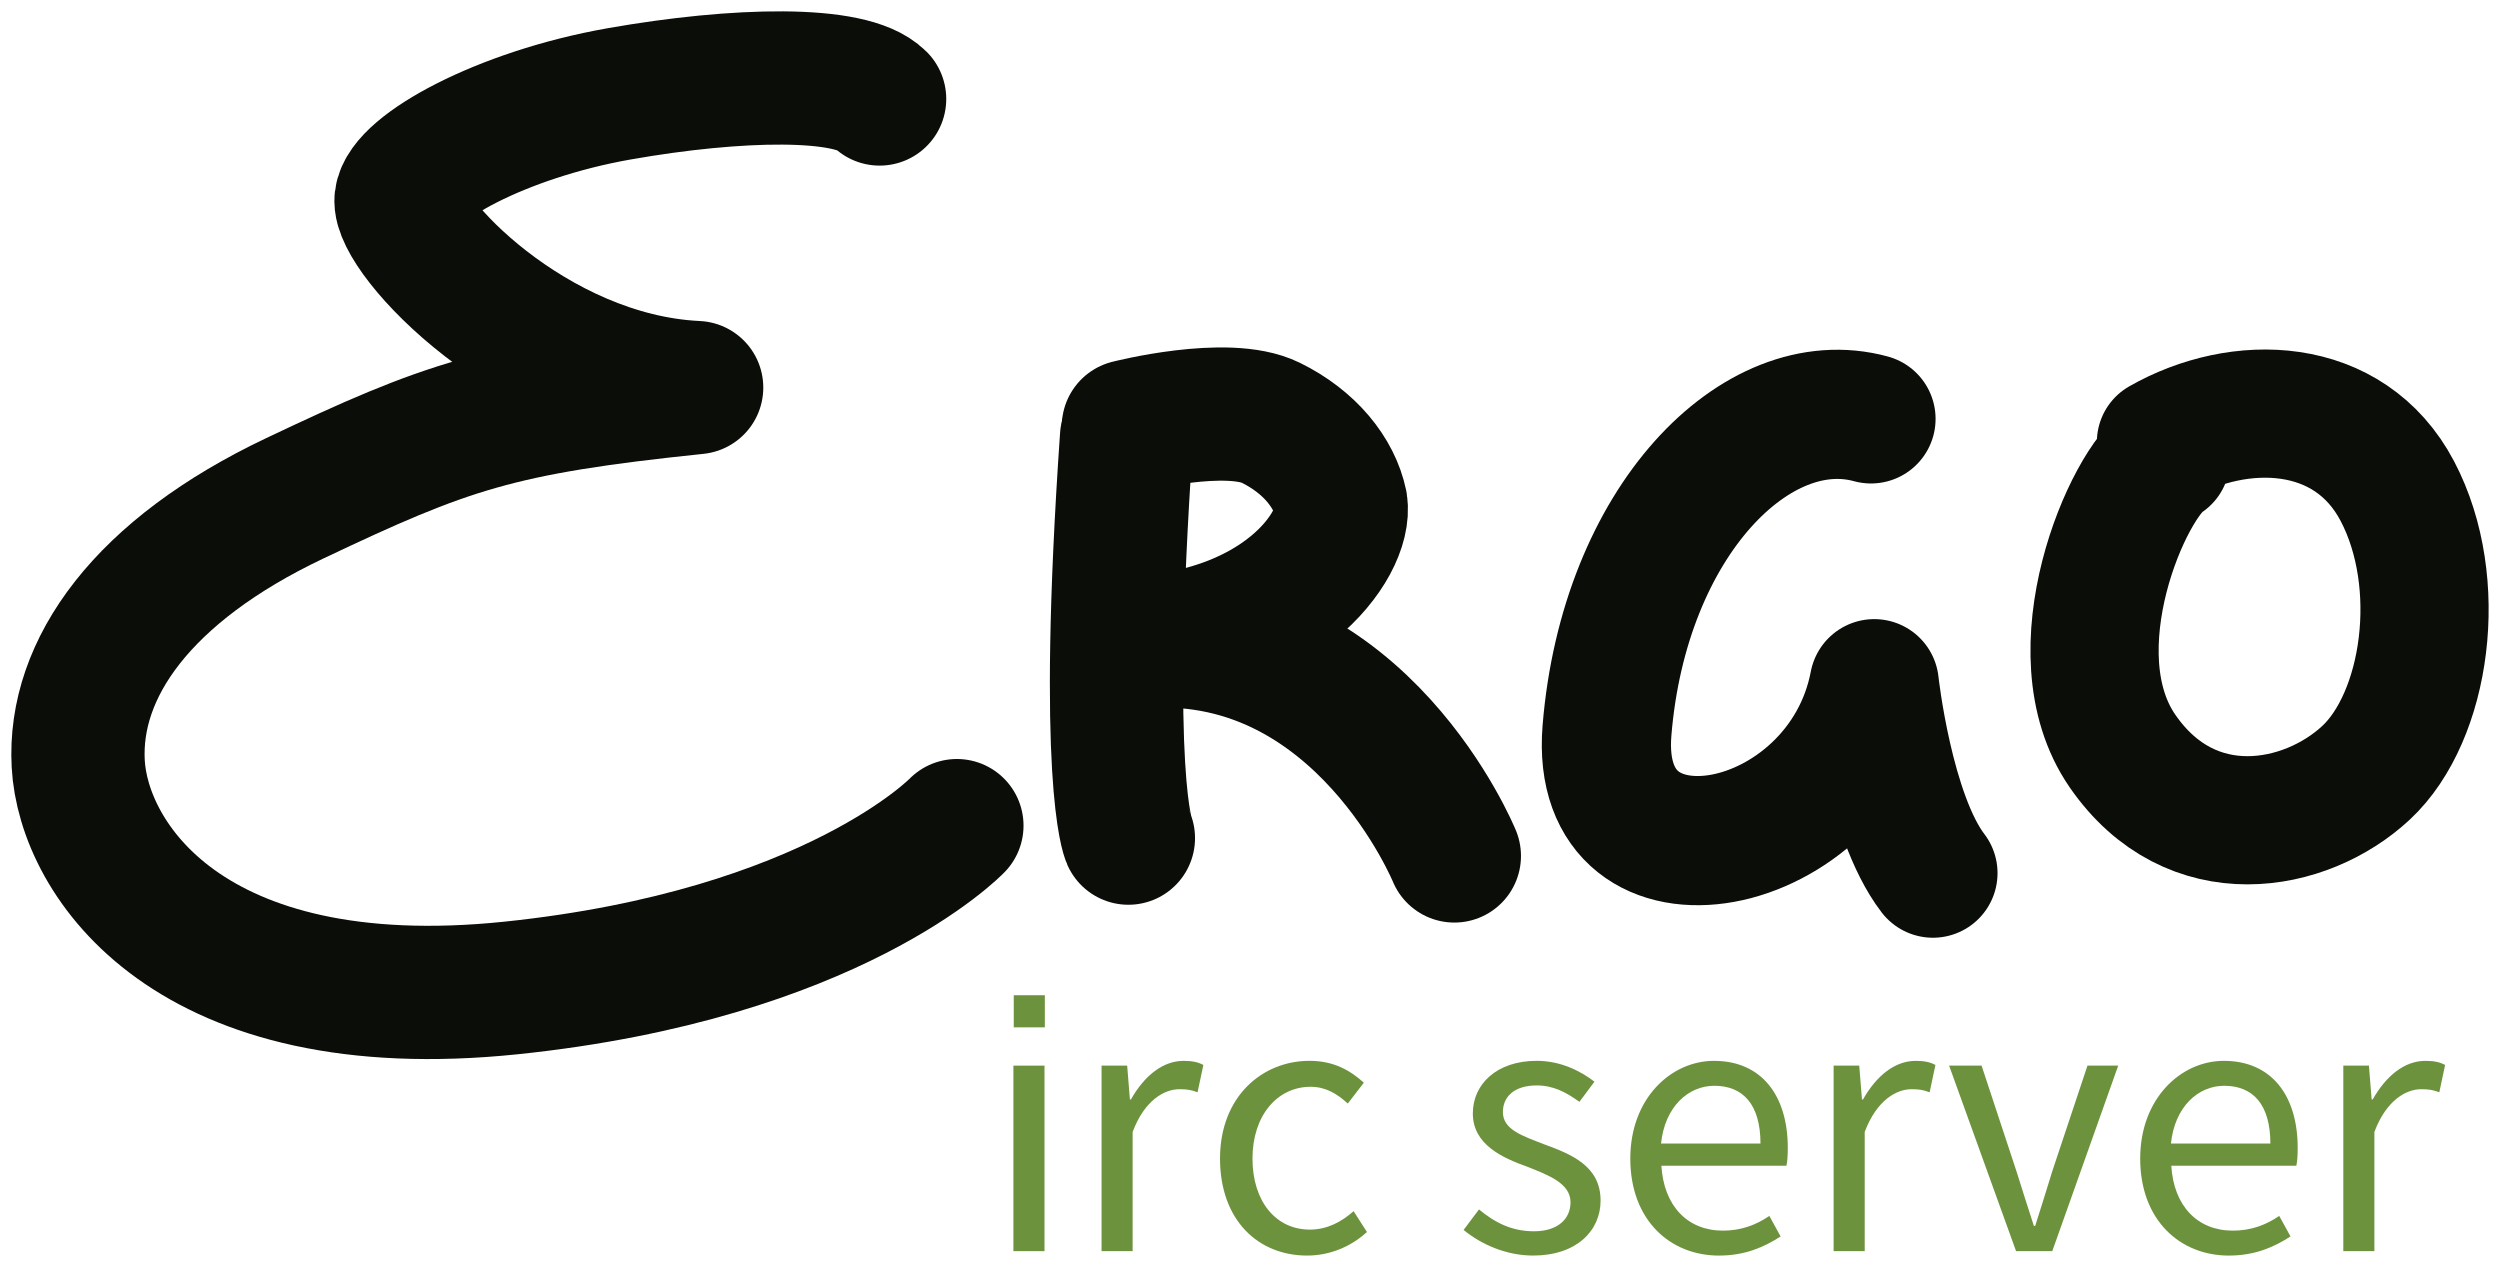
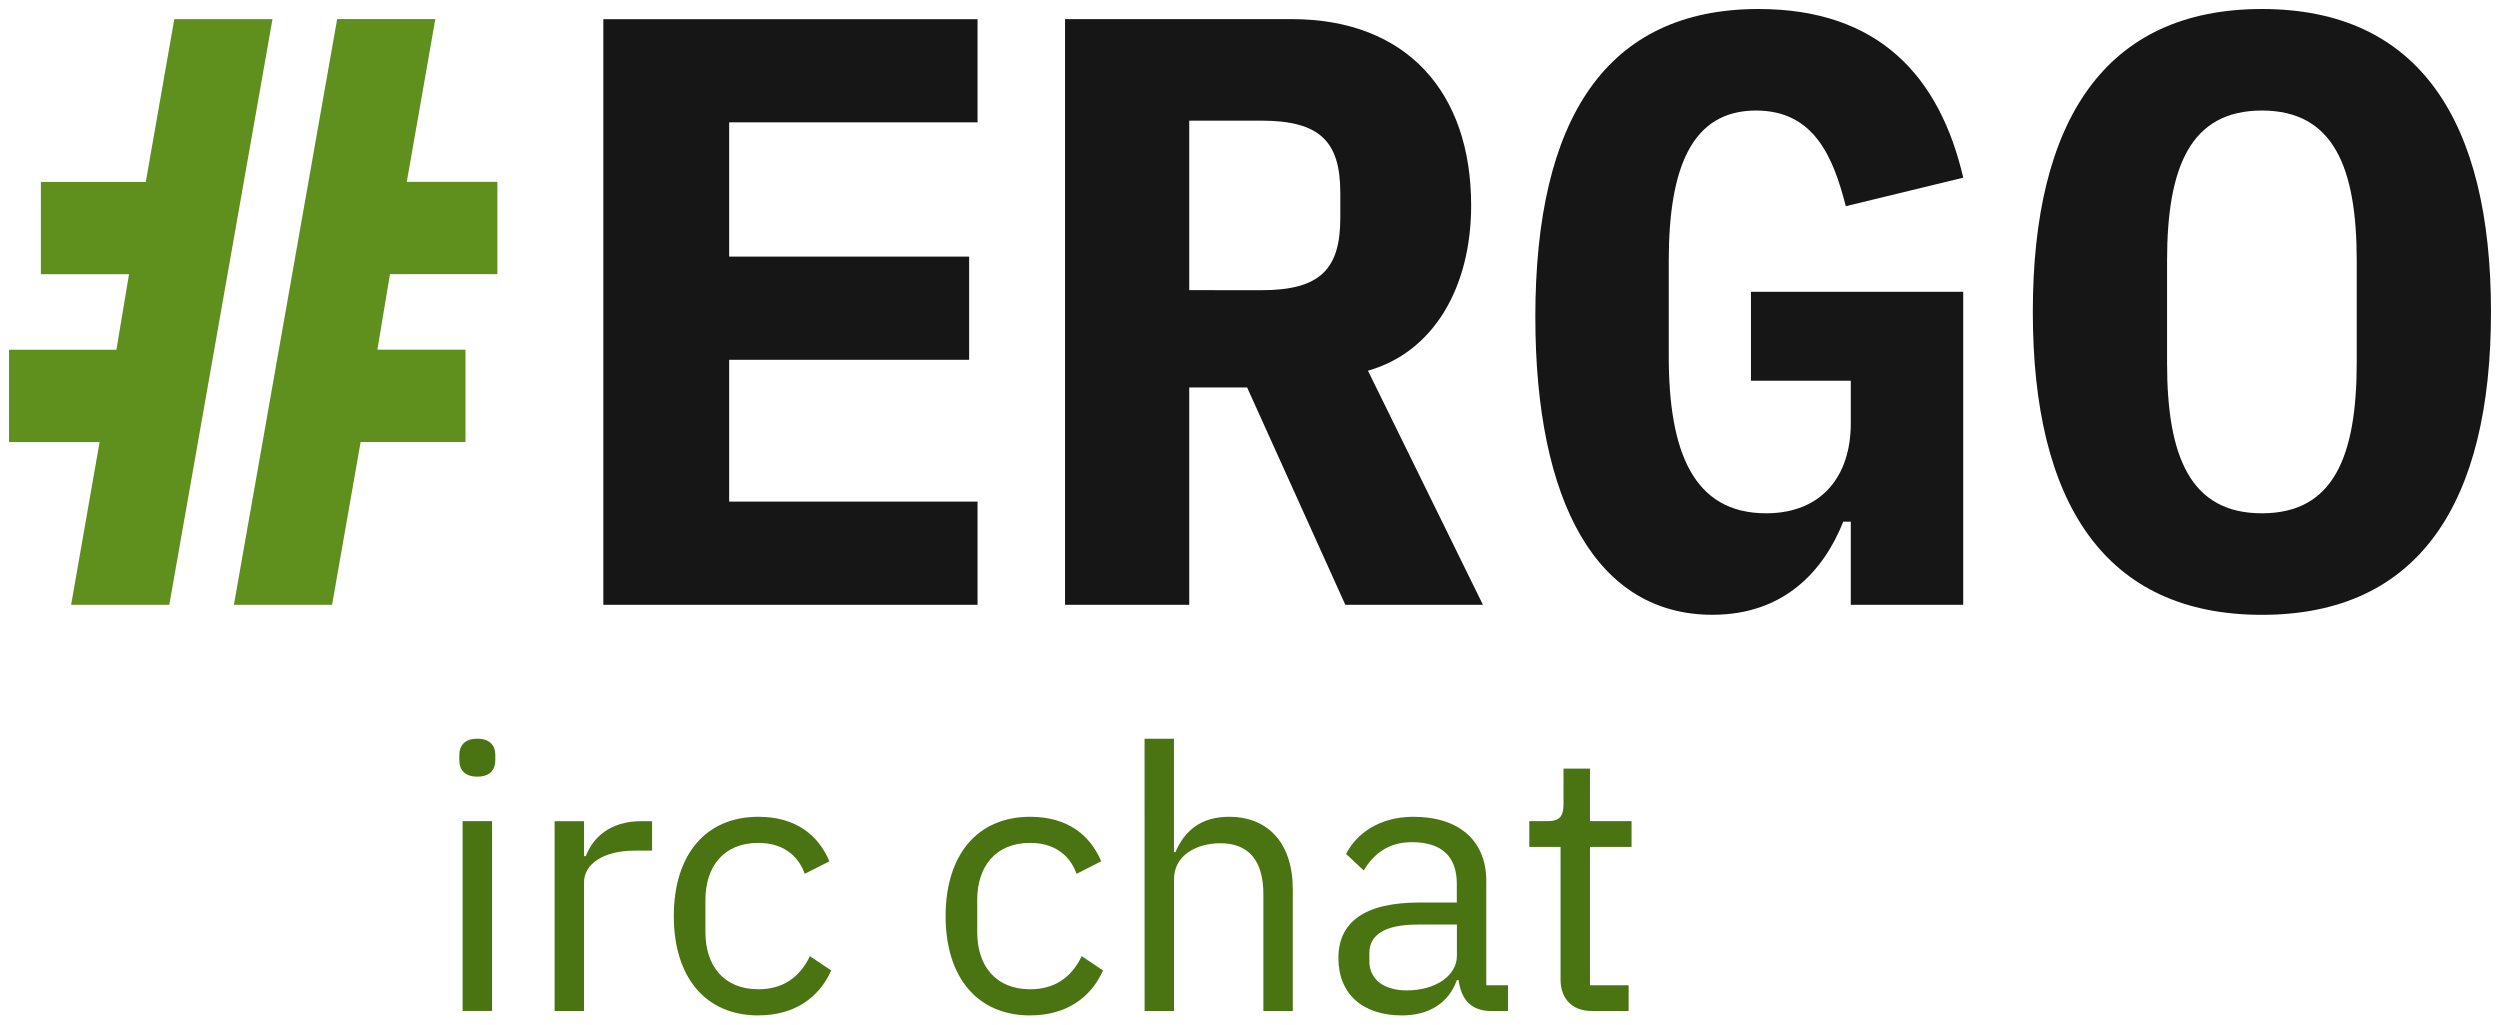
- <svg xmlns="http://www.w3.org/2000/svg" width="441.02" height="223.49" version="1.1" viewBox="0 0 116.69 59.133">
-   <g transform="translate(-49.819 -83.236)">
-     <g transform="translate(36.416 50.756)">
-       <g fill="#6d923d" stroke-width=".399" aria-label="irc server">
-         <g transform="translate(-33.555 2.1418)">
-           <g transform="matrix(1.6793 0 0 1.6793 -118.85 -33.958)" fill="none" stroke="#0b0d08" stroke-linecap="round" stroke-linejoin="round">
-             <g stroke-width="3.704">
-               <path d="m130.1 61.583s-0.709-1.621-0.051-11.142" />
-               <path d="m130.1 50.141s2.745-0.701 3.957-0.104c1.082 0.532 1.772 1.393 1.95 2.254 0.177 1.139-1.722 3.824-6.153 3.874" />
-               <path d="m139.16 62.078s-2.578-6.303-8.559-5.963" />
-             </g>
-             <path d="m150.74 49.93c-3.165-0.869-6.863 2.835-7.338 8.665-0.396 4.869 6.508 3.544 7.429-1.304 0 0 0.398 3.654 1.631 5.265" stroke-width="3.591" />
-             <path d="m158.8 50.574c2.173-1.24 5.231-1.187 6.571 1.364 1.34 2.55 0.804 6.27-0.871 7.829s-4.858 2.161-6.767-0.602c-1.91-2.763 0.165-7.483 1.206-8.112" stroke-width="3.563" />
-           </g>
-           <path d="m88.015 34.958c-1.323-1.323-6.65-1.209-12.148-0.241-5.548 0.977-10.024 3.486-10.188 4.925-0.184 1.613 6.099 8.425 13.796 8.786-9.261 0.962-11.666 1.804-18.763 5.172-7.096 3.368-10.343 7.938-10.103 12.388 0.241 4.45 5.172 12.027 20.206 10.464 15.034-1.564 20.807-7.577 20.807-7.577" fill="none" stroke="#0b0d08" stroke-linecap="round" stroke-linejoin="round" stroke-width="6.22" />
-           <path d="m94.26 80.077v8.659h1.451v-8.659zm0.016-1.786h1.451v-1.499h-1.451z" color="#000000" style="-inkscape-stroke:none" />
-           <path d="m99.57 80.077h-1.196v8.659h1.451v-5.565c0.558-1.483 1.483-1.993 2.185-1.993 0.367 0 0.542 0.032 0.845 0.144l0.271-1.276c-0.271-0.144-0.542-0.191-0.925-0.191-0.973 0-1.834 0.702-2.456 1.802h-0.048z" color="#000000" style="-inkscape-stroke:none" />
-           <path d="m107.97 88.943c1.036 0 2.025-0.399 2.791-1.1l-0.622-0.973c-0.558 0.494-1.228 0.861-2.041 0.861-1.595 0-2.679-1.323-2.679-3.317s1.148-3.349 2.711-3.349c0.702 0 1.228 0.319 1.738 0.781l0.749-0.973c-0.622-0.558-1.387-1.02-2.535-1.02-2.216 0-4.178 1.674-4.178 4.561 0 2.87 1.77 4.529 4.066 4.529z" color="#000000" style="-inkscape-stroke:none" />
-           <path d="m118.51 88.943c2.041 0 3.157-1.164 3.157-2.567 0-1.627-1.387-2.169-2.647-2.631-0.973-0.383-1.913-0.67-1.913-1.499 0-0.686 0.494-1.244 1.579-1.244 0.781 0 1.371 0.319 1.993 0.765l0.702-0.941c-0.686-0.526-1.611-0.973-2.695-0.973-1.882 0-2.982 1.1-2.982 2.456 0 1.451 1.371 2.073 2.583 2.503 0.957 0.383 1.977 0.765 1.977 1.642 0 0.749-0.558 1.355-1.706 1.355-1.036 0-1.818-0.399-2.567-1.02l-0.718 0.957c0.829 0.686 2.009 1.196 3.237 1.196z" color="#000000" style="-inkscape-stroke:none" />
-           <path d="m127.2 88.943c1.212 0 2.105-0.399 2.87-0.893l-0.526-0.957c-0.638 0.431-1.323 0.686-2.169 0.686-1.658 0-2.759-1.164-2.87-3.03h5.836c0.048-0.207 0.064-0.51 0.064-0.829 0-2.472-1.244-4.066-3.444-4.066-2.009 0-3.907 1.754-3.907 4.561 0 2.87 1.85 4.529 4.146 4.529zm1.929-5.23h-4.64c0.175-1.706 1.26-2.695 2.488-2.695 1.355 0 2.153 0.893 2.153 2.695z" color="#000000" style="-inkscape-stroke:none" />
-           <path d="m133.74 80.077h-1.196v8.659h1.451v-5.565c0.558-1.483 1.483-1.993 2.185-1.993 0.367 0 0.542 0.032 0.845 0.144l0.271-1.276c-0.271-0.144-0.542-0.191-0.925-0.191-0.973 0-1.834 0.702-2.456 1.802h-0.048z" color="#000000" style="-inkscape-stroke:none" />
-           <path d="m139.45 80.077h-1.515l3.125 8.659h1.69l3.078-8.659h-1.435l-1.642 4.927c-0.255 0.845-0.542 1.738-0.797 2.551h-0.064c-0.271-0.813-0.542-1.706-0.813-2.551z" color="#000000" style="-inkscape-stroke:none" />
-           <path d="m151 88.943c1.212 0 2.105-0.399 2.87-0.893l-0.526-0.957c-0.638 0.431-1.323 0.686-2.169 0.686-1.658 0-2.759-1.164-2.87-3.03h5.836c0.048-0.207 0.064-0.51 0.064-0.829 0-2.472-1.244-4.066-3.444-4.066-2.009 0-3.907 1.754-3.907 4.561 0 2.87 1.85 4.529 4.146 4.529zm1.929-5.23h-4.64c0.175-1.706 1.26-2.695 2.488-2.695 1.355 0 2.153 0.893 2.153 2.695z" color="#000000" style="-inkscape-stroke:none" />
-           <path d="m157.53 80.077h-1.196v8.659h1.451v-5.565c0.558-1.483 1.483-1.993 2.185-1.993 0.367 0 0.542 0.032 0.845 0.144l0.271-1.276c-0.271-0.144-0.542-0.191-0.925-0.191-0.973 0-1.834 0.702-2.456 1.802h-0.048z" color="#000000" style="-inkscape-stroke:none" />
-         </g>
-       </g>
+ <svg xmlns="http://www.w3.org/2000/svg" width="552.481" height="226.392" version="1.1" viewBox="0 0 146.181 59.901" id="svg92000">
+   <defs id="defs92004" />
+   <g id="g79168" transform="matrix(3.016895,0,0,3.016895,-99.41167,-462.6423)">
+     <g aria-label="#ERGO" id="text138441-8" style="font-size:16.262px;line-height:1.25;font-family:banquise;-inkscape-font-specification:banquise;stroke-width:0.407">
+       <path d="m 34.33,165.072 h 1.903 l 2,-11.351 h -1.903 l -0.553,3.155 h -2.033 v 1.789 h 1.708 l -0.244,1.464 h -2.082 v 1.789 h 1.756 z m 3.155,0 h 1.903 l 0.553,-3.155 h 2.033 v -1.789 h -1.708 l 0.244,-1.464 h 2.082 v -1.789 h -1.756 l 0.553,-3.155 H 39.486 Z" style="letter-spacing:0.606px;fill:#5f901d;fill-opacity:1" id="path93221" />
+       <path d="m 51.898,165.072 v -2 h -4.814 v -2.748 h 4.651 v -2 h -4.651 v -2.602 h 4.814 v -2 h -7.253 v 11.351 z" style="letter-spacing:-0.743px;fill:#161616;fill-opacity:1" id="path93223" />
+       <path d="m 56.001,160.86 h 1.122 l 1.903,4.212 h 2.667 l -2.228,-4.537 c 1.268,-0.358 2,-1.61 2,-3.204 0,-2.195 -1.252,-3.61 -3.48,-3.61 h -4.391 v 11.351 h 2.407 z m 0,-1.886 v -3.285 h 1.399 c 1.138,0 1.529,0.407 1.529,1.399 v 0.488 c 0,0.992 -0.39,1.399 -1.529,1.399 z" style="letter-spacing:0.024px;fill:#161616;fill-opacity:1" id="path93225" />
+       <path d="m 68.823,165.072 h 2.179 v -6.066 h -4.114 v 1.724 h 1.935 v 0.829 c 0,1.008 -0.553,1.74 -1.642,1.74 -1.415,0 -1.886,-1.203 -1.886,-3.041 v -1.854 c 0,-1.821 0.455,-2.911 1.691,-2.911 1.122,0 1.496,0.894 1.74,1.854 l 2.277,-0.553 c -0.455,-1.951 -1.626,-3.269 -3.968,-3.269 -2.943,0 -4.326,2.114 -4.326,5.968 0,3.61 1.203,5.773 3.431,5.773 1.399,0 2.163,-0.862 2.537,-1.805 h 0.146 z" style="letter-spacing:0.016px;fill:#161616;fill-opacity:1" id="path93227" />
+       <path d="m 76.791,165.267 c 3.041,0 4.44,-2.163 4.44,-5.871 0,-3.708 -1.399,-5.871 -4.44,-5.871 -3.041,0 -4.44,2.163 -4.44,5.871 0,3.708 1.399,5.871 4.44,5.871 z m 0,-1.968 c -1.382,0 -1.838,-1.09 -1.838,-2.911 v -1.984 c 0,-1.821 0.455,-2.911 1.838,-2.911 1.382,0 1.838,1.09 1.838,2.911 v 1.968 c 0,1.838 -0.455,2.927 -1.838,2.927 z" style="fill:#161616;fill-opacity:1" id="path93229" />
+     </g>
+     <g aria-label="irc chat" id="text138441-0-4" style="font-size:7.129px;line-height:1.25;font-family:banquise;-inkscape-font-specification:banquise;fill:#4a7411;stroke-width:0.178">
+       <path d="m 42.203,168.403 c 0.242,0 0.349,-0.128 0.349,-0.321 v -0.093 c 0,-0.192 -0.107,-0.321 -0.349,-0.321 -0.242,0 -0.349,0.128 -0.349,0.321 v 0.093 c 0,0.192 0.107,0.321 0.349,0.321 z m -0.285,4.541 h 0.57 v -3.679 h -0.57 z" style="font-family:'IBM Plex Sans';-inkscape-font-specification:'IBM Plex Sans';fill:#4a7411;fill-opacity:1" id="path93232" />
+       <path d="m 44.271,172.945 v -2.495 c 0,-0.349 0.371,-0.613 0.984,-0.613 h 0.335 v -0.57 h -0.221 c -0.599,0 -0.934,0.328 -1.062,0.677 h -0.036 v -0.677 h -0.57 v 3.679 z" style="font-family:'IBM Plex Sans';-inkscape-font-specification:'IBM Plex Sans';fill:#4a7411;fill-opacity:1" id="path93234" />
+       <path d="m 47.65,173.03 c 0.699,0 1.176,-0.342 1.412,-0.87 l -0.413,-0.278 c -0.2,0.421 -0.535,0.642 -0.998,0.642 -0.677,0 -1.027,-0.463 -1.027,-1.105 v -0.627 c 0,-0.642 0.349,-1.105 1.027,-1.105 0.449,0 0.763,0.221 0.898,0.599 l 0.478,-0.242 c -0.214,-0.506 -0.649,-0.863 -1.376,-0.863 -1.034,0 -1.64,0.749 -1.64,1.925 0,1.176 0.606,1.925 1.64,1.925 z" style="font-family:'IBM Plex Sans';-inkscape-font-specification:'IBM Plex Sans';fill:#4a7411;fill-opacity:1" id="path93236" />
+       <path d="m 52.918,173.03 c 0.699,0 1.176,-0.342 1.412,-0.87 l -0.413,-0.278 c -0.2,0.421 -0.535,0.642 -0.998,0.642 -0.677,0 -1.027,-0.463 -1.027,-1.105 v -0.627 c 0,-0.642 0.349,-1.105 1.027,-1.105 0.449,0 0.763,0.221 0.898,0.599 l 0.478,-0.242 c -0.214,-0.506 -0.649,-0.863 -1.376,-0.863 -1.034,0 -1.64,0.749 -1.64,1.925 0,1.176 0.606,1.925 1.64,1.925 z" style="font-family:'IBM Plex Sans';-inkscape-font-specification:'IBM Plex Sans';fill:#4a7411;fill-opacity:1" id="path93238" />
+       <path d="m 55.136,172.945 h 0.57 v -2.552 c 0,-0.471 0.442,-0.699 0.898,-0.699 0.549,0 0.834,0.335 0.834,0.991 v 2.26 h 0.57 v -2.36 c 0,-0.891 -0.478,-1.404 -1.233,-1.404 -0.549,0 -0.863,0.271 -1.041,0.684 h -0.029 v -2.196 h -0.57 z" style="font-family:'IBM Plex Sans';-inkscape-font-specification:'IBM Plex Sans';fill:#4a7411;fill-opacity:1" id="path93240" />
+       <path d="m 62.179,172.945 v -0.499 h -0.421 v -2.025 c 0,-0.777 -0.528,-1.24 -1.412,-1.24 -0.663,0 -1.105,0.328 -1.305,0.72 l 0.342,0.321 c 0.2,-0.335 0.492,-0.549 0.934,-0.549 0.585,0 0.87,0.285 0.87,0.806 v 0.364 h -0.727 c -1.069,0 -1.568,0.385 -1.568,1.076 0,0.684 0.456,1.112 1.233,1.112 0.513,0 0.905,-0.235 1.062,-0.684 h 0.036 c 0.043,0.342 0.214,0.599 0.634,0.599 z m -1.96,-0.399 c -0.442,0 -0.727,-0.207 -0.727,-0.57 v -0.15 c 0,-0.356 0.292,-0.556 0.941,-0.556 h 0.756 v 0.606 c 0,0.378 -0.406,0.67 -0.97,0.67 z" style="font-family:'IBM Plex Sans';-inkscape-font-specification:'IBM Plex Sans';fill:#4a7411;fill-opacity:1" id="path93242" />
+       <path d="m 64.517,172.945 v -0.499 h -0.749 v -2.681 h 0.806 v -0.499 h -0.806 v -1.019 h -0.513 v 0.684 c 0,0.25 -0.078,0.335 -0.321,0.335 h -0.342 v 0.499 h 0.606 v 2.574 c 0,0.356 0.214,0.606 0.606,0.606 z" style="font-family:'IBM Plex Sans';-inkscape-font-specification:'IBM Plex Sans';fill:#4a7411;fill-opacity:1" id="path93244" />
    </g>
  </g>
</svg>
